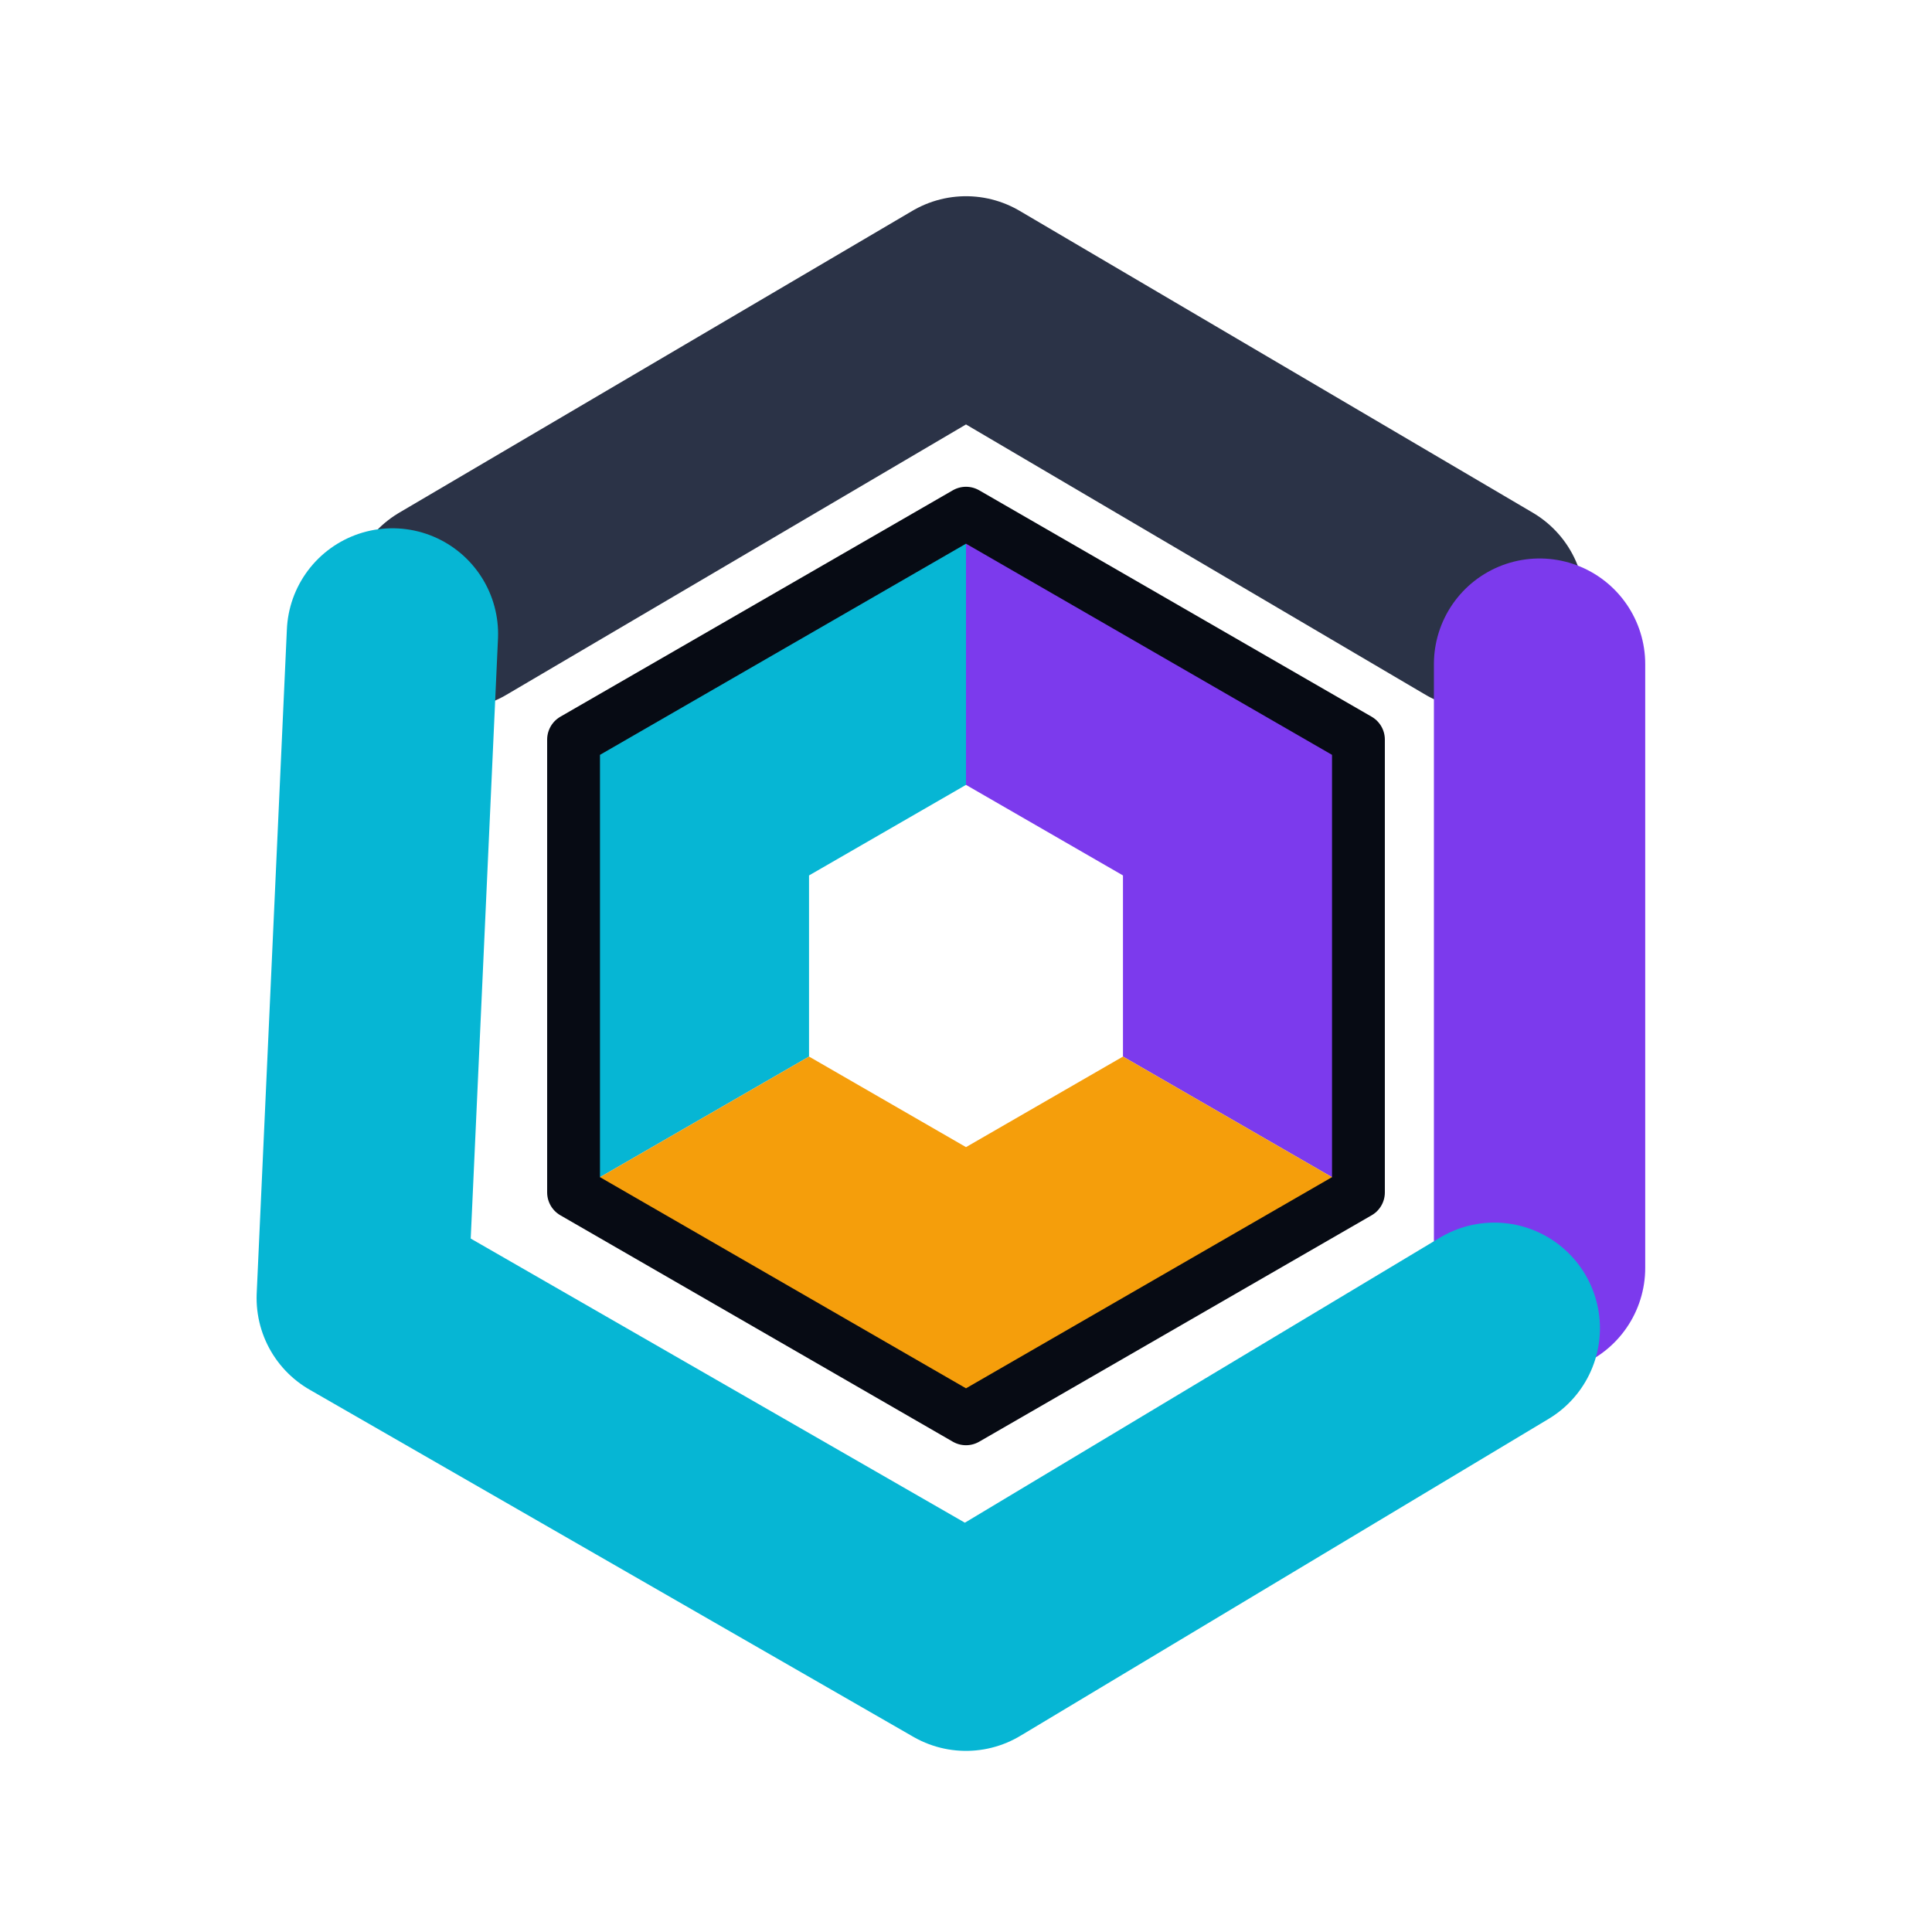
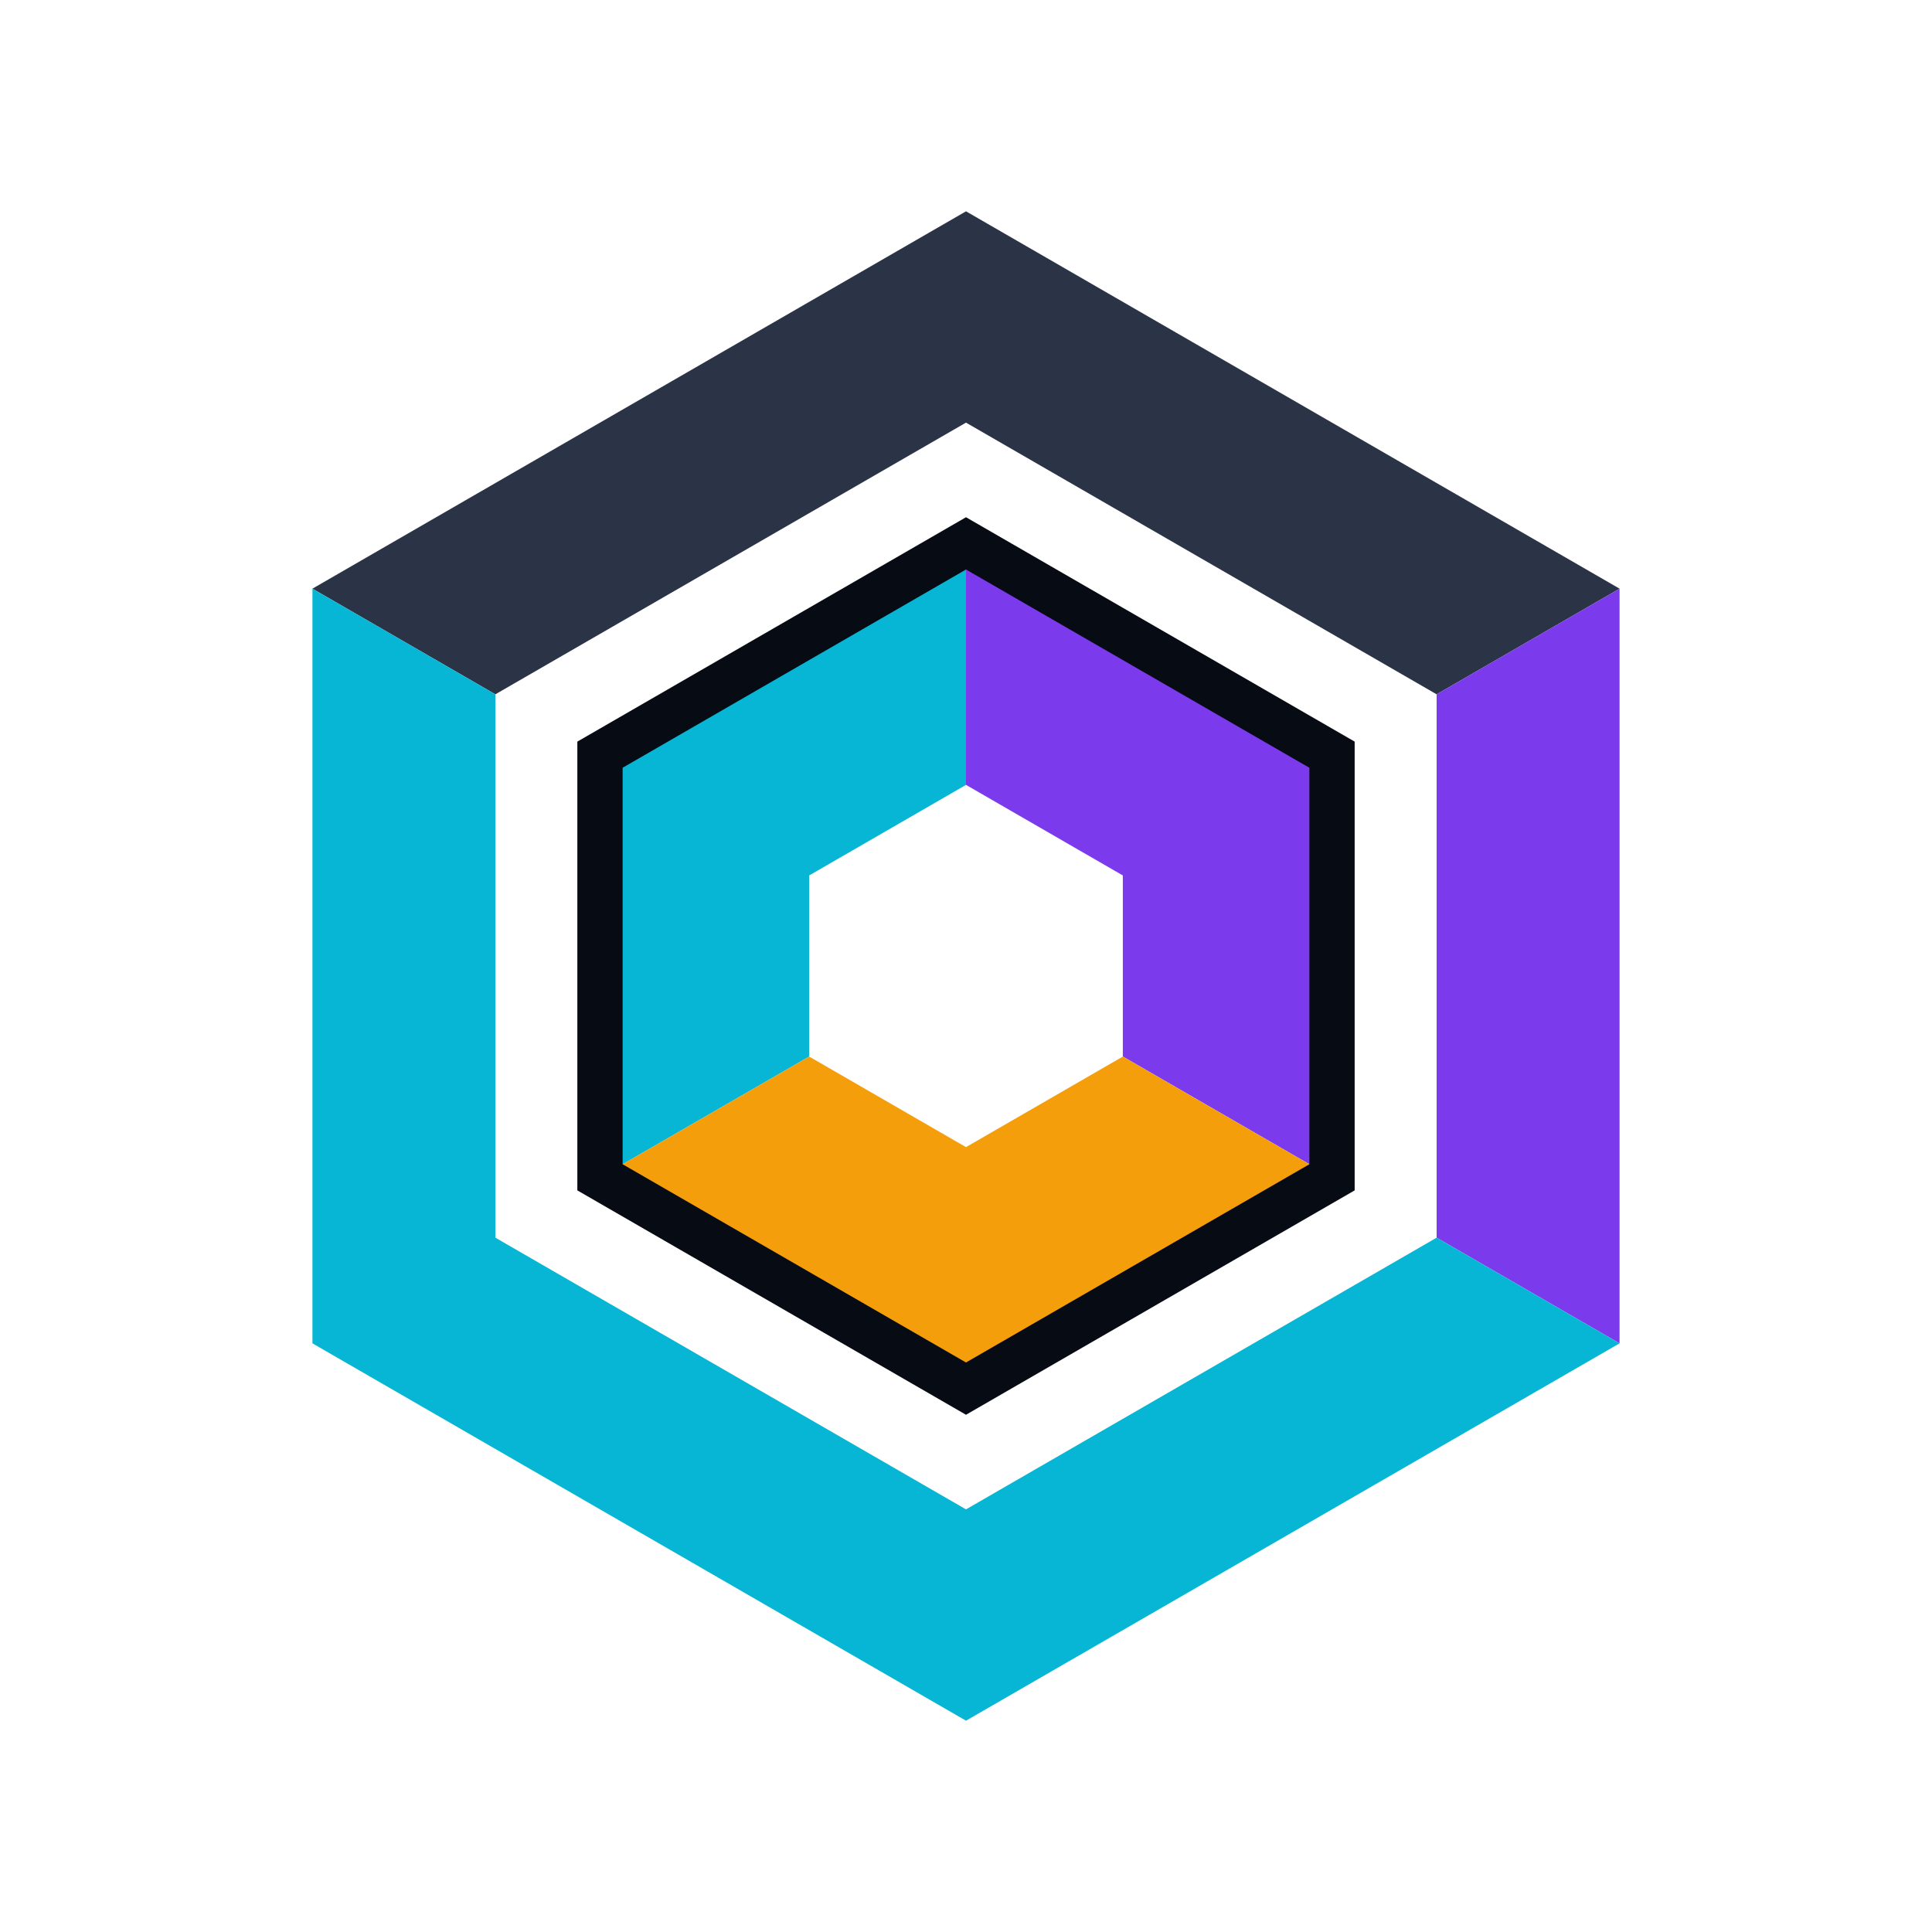
<svg xmlns="http://www.w3.org/2000/svg" viewBox="0 0 128 128" fill="none">
  <defs>
    <clipPath id="inner-ring" clipPathUnits="userSpaceOnUse">
-       <path clip-rule="evenodd" d="M64 34 90 49v30L64 94 38 79V49L64 34Zm0 18 10.4 6v12L64 76 53.6 70v-12L64 52Z" />
+       <path clip-rule="evenodd" d="M64,36L88.25,50L88.25,78L64,92L39.75,78L39.75,50Z M64,52L74.39,58L74.39,70L64,76L53.61,70L53.61,58Z" />
    </clipPath>
  </defs>
  <g clip-path="url(#inner-ring)">
-     <path fill="#06B6D4" d="M64 64 38 79V49L64 34Z" />
-     <path fill="#7C3AED" d="M64 64 64 34 90 49v30Z" />
-     <path fill="#F59E0B" d="M64 64 90 79 64 94 38 79Z" />
+     <path fill="#06B6D4" d="M64 64L39.75,78L39.75,50L64,36Z" />
+     <path fill="#7C3AED" d="M64 64L64,36L88.25,50L88.25,78Z" />
+     <path fill="#F59E0B" d="M64 64L88.25,78L64,92L39.75,78Z" />
  </g>
-   <polygon points="64,34 90,49 90,79 64,94 38,79 38,49" stroke="#070B14" stroke-width="3.5" stroke-linejoin="round" />
-   <path d="M30 40 64 20l34 20" stroke="#2B3347" stroke-width="14" stroke-linecap="round" stroke-linejoin="round" />
-   <path d="M102 44v40" stroke="#7C3AED" stroke-width="14" stroke-linecap="round" />
-   <path d="M26 42 24 86 64 109 99 88" stroke="#06B6D4" stroke-width="14" stroke-linecap="round" stroke-linejoin="round" />
+   <polygon points="64,36 88.25,50 88.25,78 64,92 39.75,78 39.75,50" stroke="#070B14" stroke-width="3" stroke-linejoin="miter" />
+   <path fill="#2B3347" d="M20.70,39L64,14L107.30,39L95.18,46L64,28L32.82,46Z" />
+   <path fill="#7C3AED" d="M107.30,39L107.30,89L95.18,82L95.18,46Z" />
+   <path fill="#06B6D4" d="M107.30,89L64,114L20.70,89L20.70,39L32.82,46L32.82,82L64,100L95.18,82Z" />
</svg>
